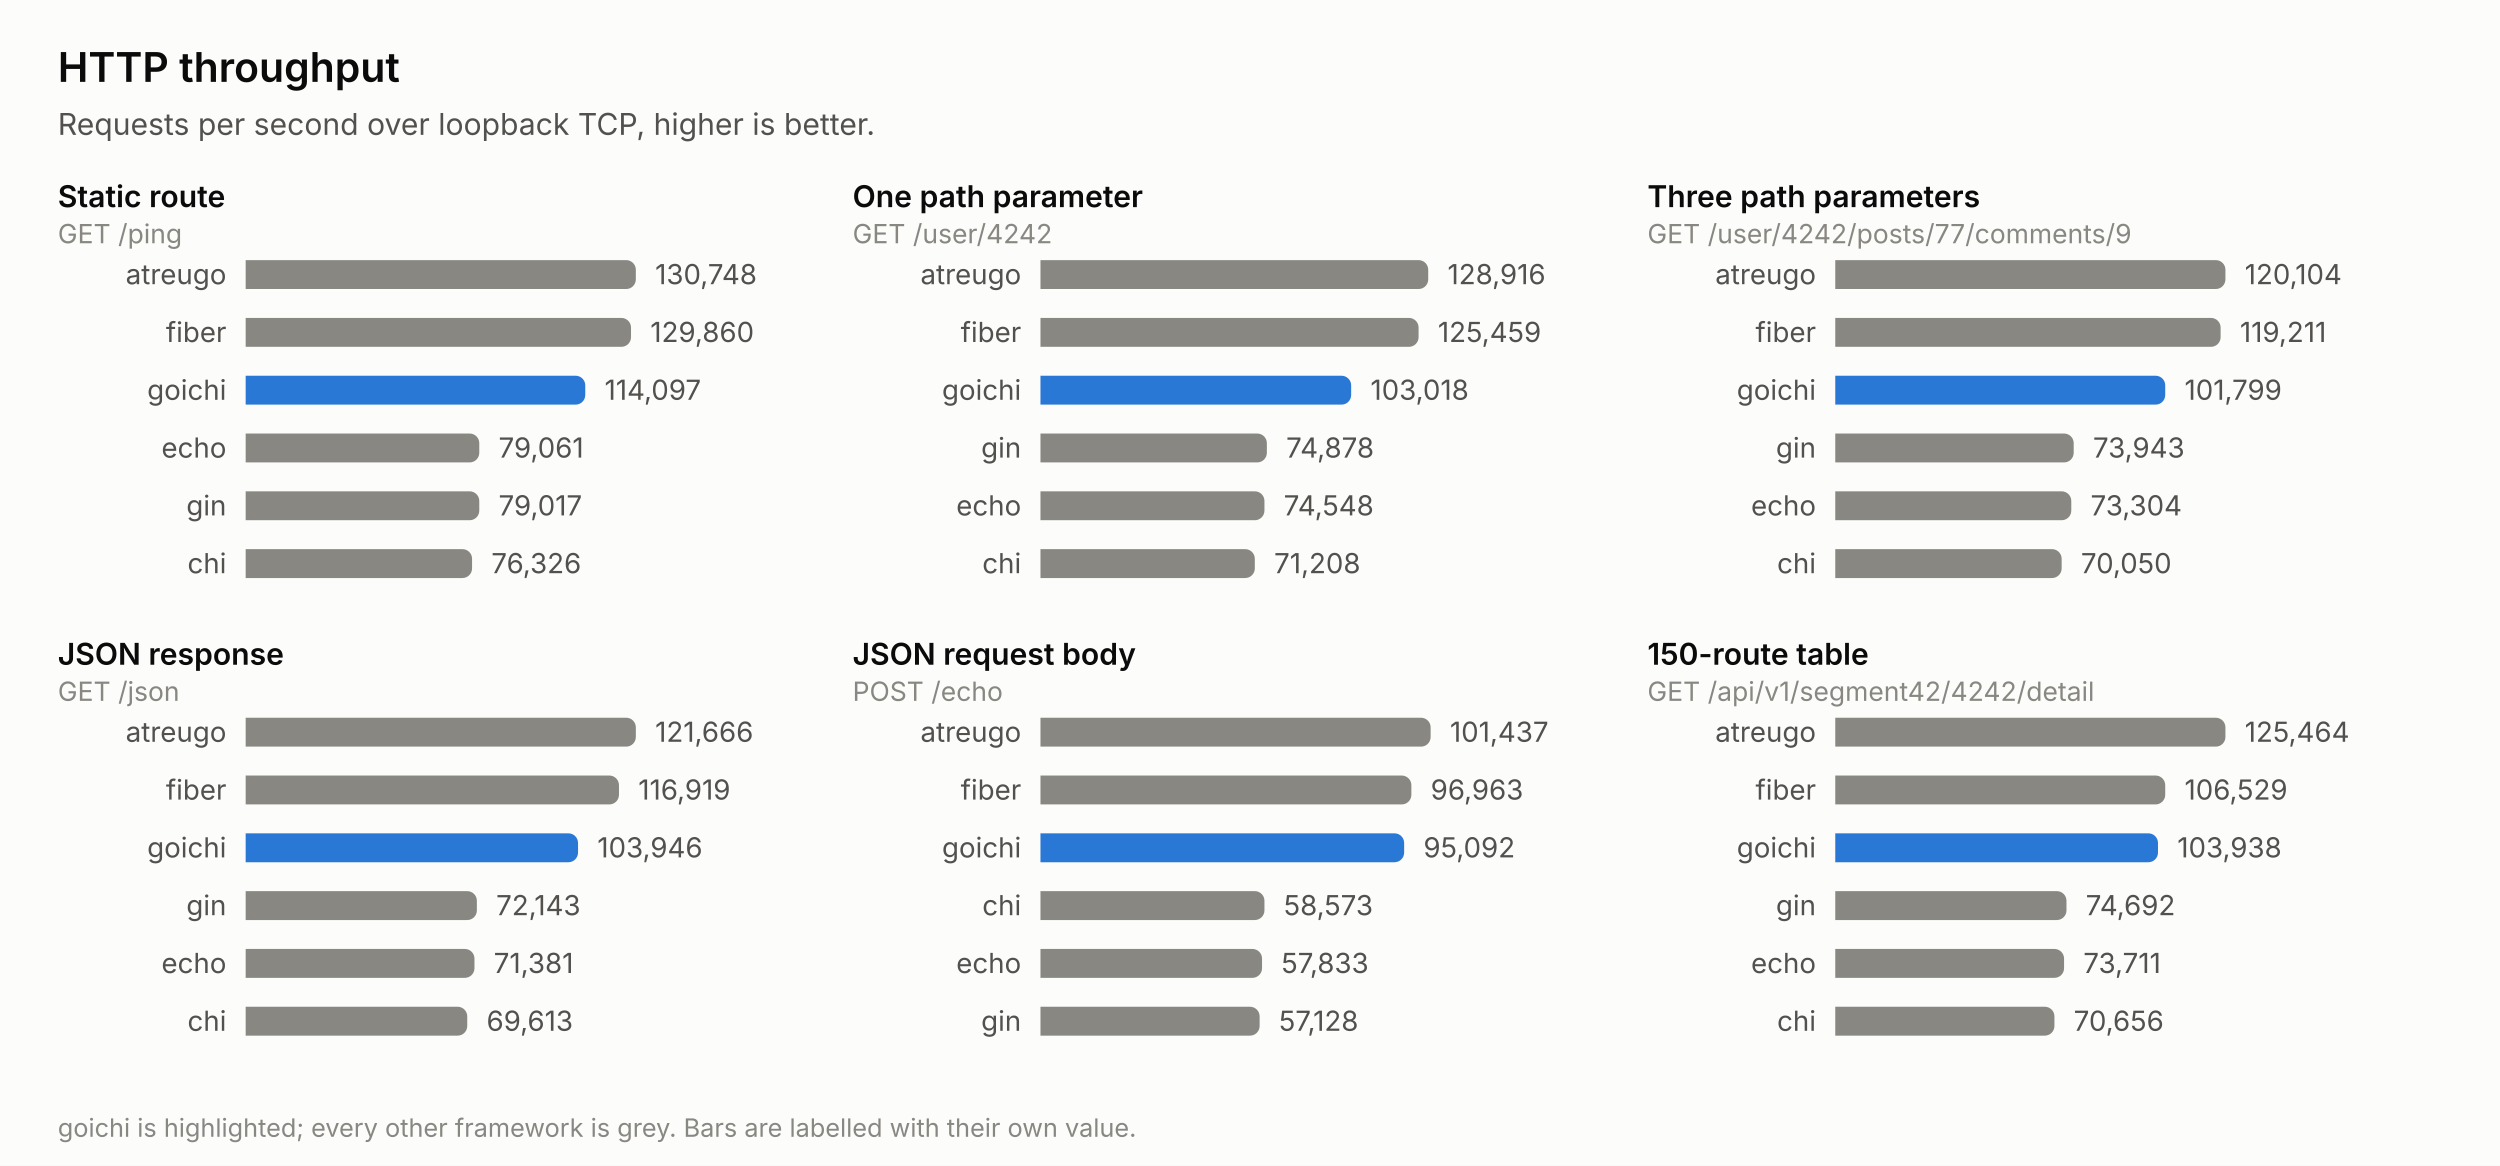
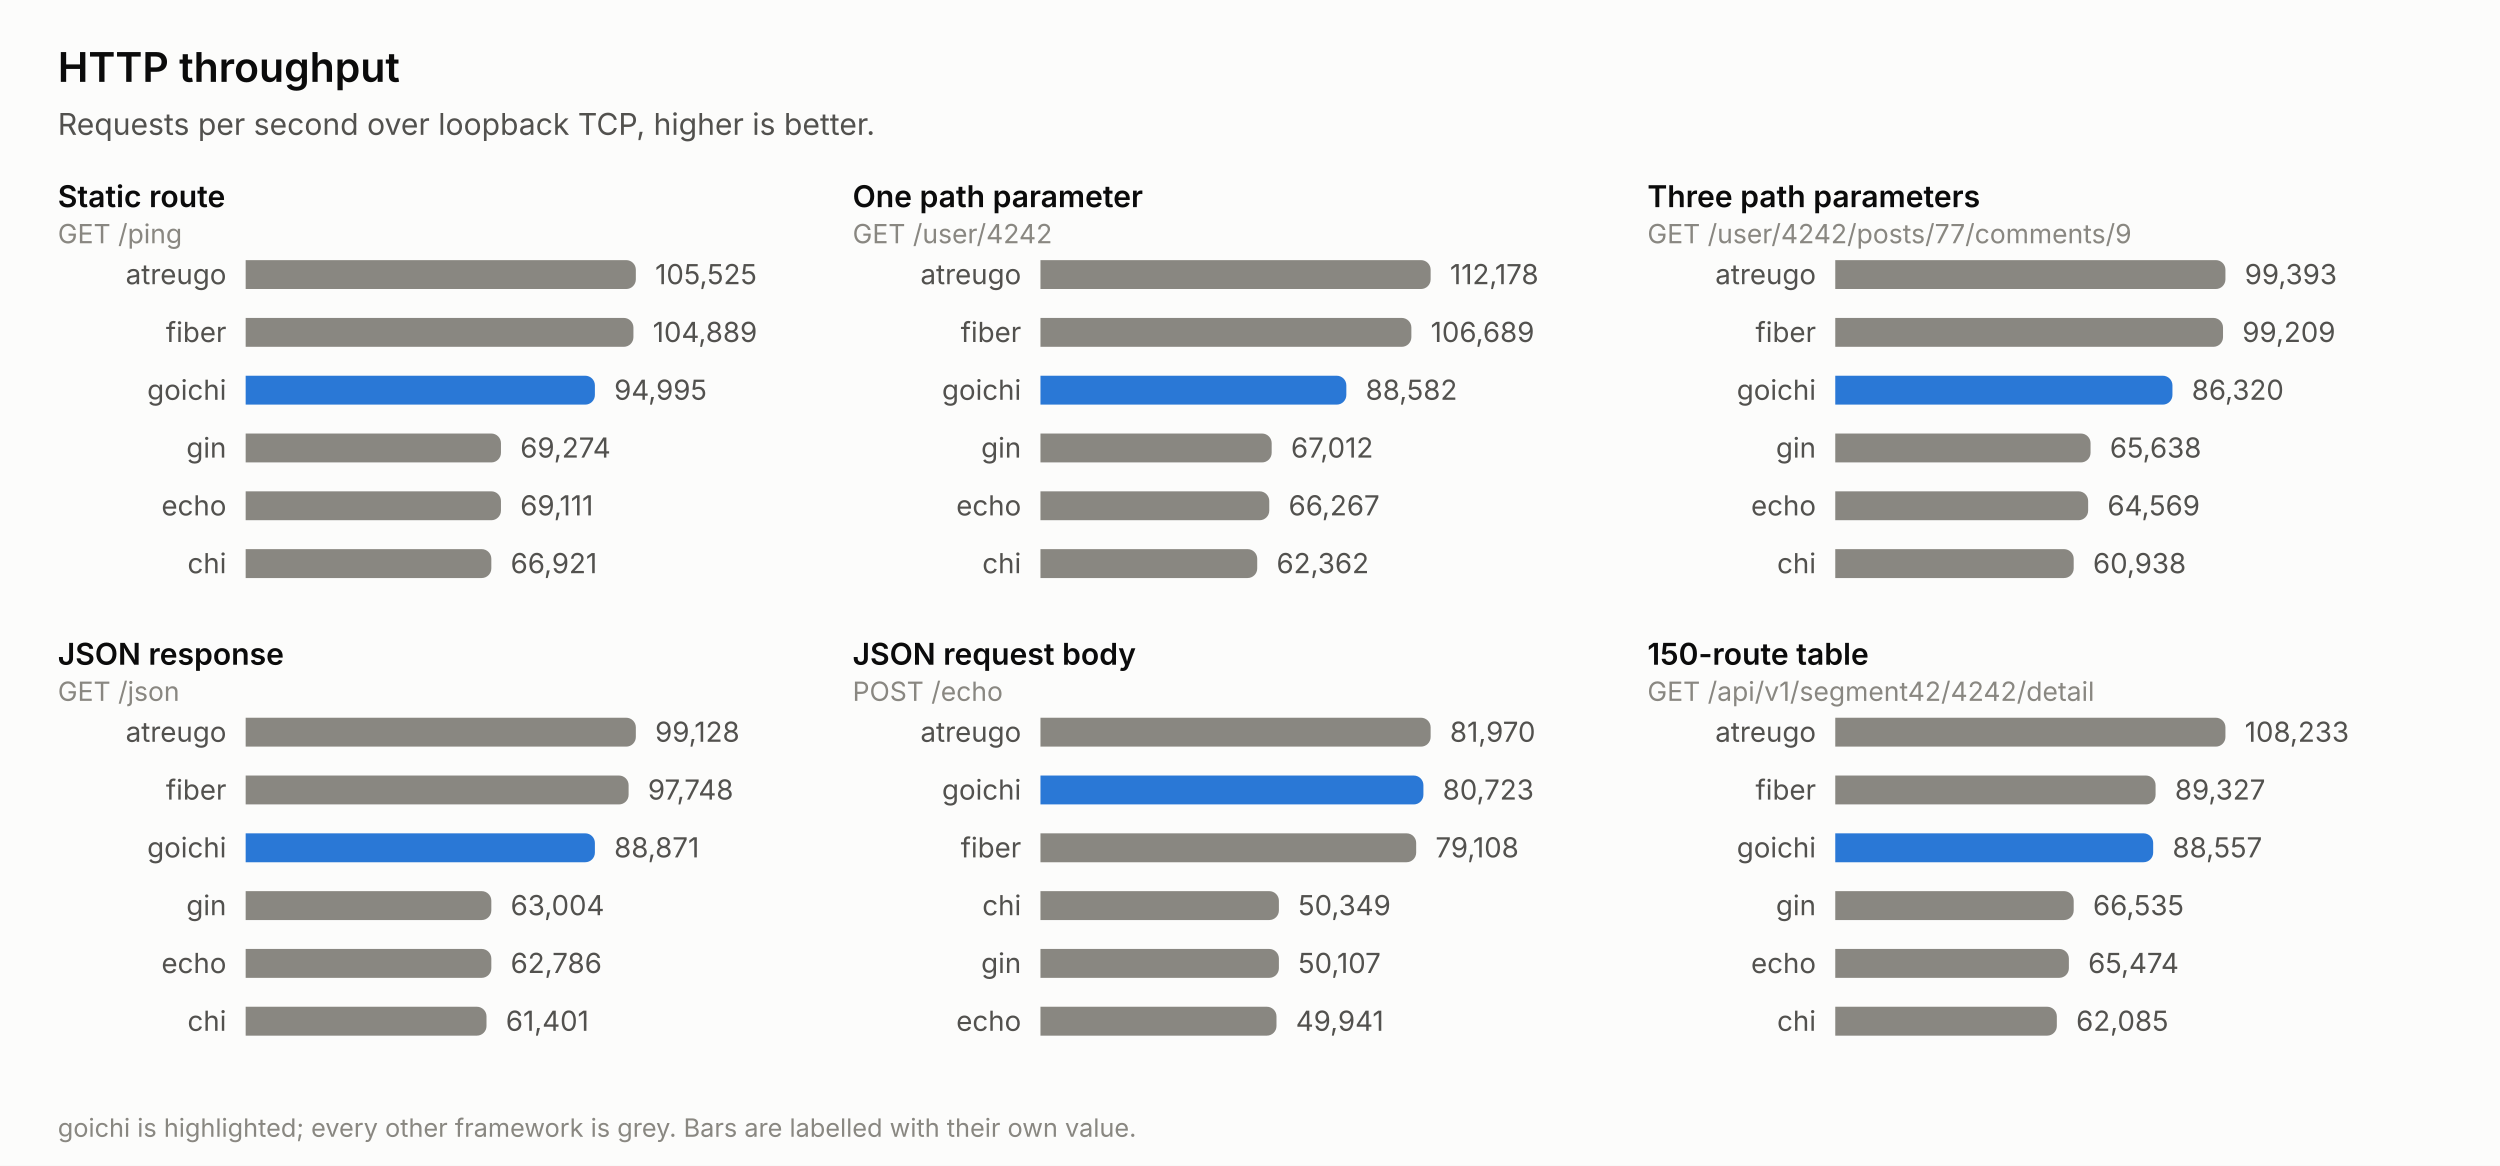
<svg xmlns="http://www.w3.org/2000/svg" width="1038" height="484" viewBox="0 0 1038 484" role="img" aria-label="HTTP throughput">
  <style>
    .gb-surface { fill: #fcfcfb; }
    .gb-title { font: 600 17px system-ui, -apple-system, "Segoe UI", sans-serif; fill: #0b0b0b; }
    .gb-subtitle { font: 400 12.5px system-ui, -apple-system, "Segoe UI", sans-serif; fill: #52514e; }
    .gb-panel-title { font: 600 12.5px system-ui, -apple-system, "Segoe UI", sans-serif; fill: #0b0b0b; }
    .gb-panel-note { font: 400 11px system-ui, -apple-system, "Segoe UI", sans-serif; fill: #898781; }
    .gb-row-label { font: 400 11.5px system-ui, -apple-system, "Segoe UI", sans-serif; fill: #52514e; text-anchor: end; }
    .gb-row-value { font: 400 11.5px system-ui, -apple-system, "Segoe UI", sans-serif; fill: #52514e; font-variant-numeric: tabular-nums; }
    .gb-row-missing { font: 400 11.5px system-ui, -apple-system, "Segoe UI", sans-serif; fill: #898781; }
    .gb-footnote { font: 400 10.5px system-ui, -apple-system, "Segoe UI", sans-serif; fill: #898781; }
    .gb-bar { fill: #898781; }
    .gb-bar.gb-accent { fill: #2a78d6; }
    @media (prefers-color-scheme: dark) {
      .gb-surface { fill: #1a1a19; }
      .gb-title { fill: #ffffff; }
      .gb-subtitle, .gb-row-label, .gb-row-value { fill: #c3c2b7; }
      .gb-panel-title { fill: #ffffff; }
      .gb-bar.gb-accent { fill: #3987e5; }
    }
  </style>
  <rect width="1038" height="484" class="gb-surface" />
  <text x="24" y="34" class="gb-title">HTTP throughput</text>
  <text x="24" y="56" class="gb-subtitle">Requests per second over loopback TCP, higher is better.</text>
  <text x="24" y="86" class="gb-panel-title">Static route</text>
  <text x="24" y="101" class="gb-panel-note">GET /ping</text>
  <text x="94" y="118" class="gb-row-label">atreugo</text>
  <path d="M102 108 H260 a4 4 0 0 1 4 4 V116 a4 4 0 0 1 -4 4 H102 Z" class="gb-bar" />
-   <text x="272" y="118" class="gb-row-value">130,748</text>
+   <text x="272" y="118" class="gb-row-value">105,525</text>
  <text x="94" y="142" class="gb-row-label">fiber</text>
-   <path d="M102 132 H258 a4 4 0 0 1 4 4 V140 a4 4 0 0 1 -4 4 H102 Z" class="gb-bar" />
-   <text x="270" y="142" class="gb-row-value">129,860</text>
+   <path d="M102 132 H259 a4 4 0 0 1 4 4 V140 a4 4 0 0 1 -4 4 H102 Z" class="gb-bar" />
+   <text x="271" y="142" class="gb-row-value">104,889</text>
  <text x="94" y="166" class="gb-row-label">goichi</text>
-   <path d="M102 156 H239 a4 4 0 0 1 4 4 V164 a4 4 0 0 1 -4 4 H102 Z" class="gb-bar gb-accent" />
-   <text x="251" y="166" class="gb-row-value">114,097</text>
-   <text x="94" y="190" class="gb-row-label">echo</text>
-   <path d="M102 180 H195 a4 4 0 0 1 4 4 V188 a4 4 0 0 1 -4 4 H102 Z" class="gb-bar" />
-   <text x="207" y="190" class="gb-row-value">79,061</text>
-   <text x="94" y="214" class="gb-row-label">gin</text>
-   <path d="M102 204 H195 a4 4 0 0 1 4 4 V212 a4 4 0 0 1 -4 4 H102 Z" class="gb-bar" />
-   <text x="207" y="214" class="gb-row-value">79,017</text>
+   <path d="M102 156 H243 a4 4 0 0 1 4 4 V164 a4 4 0 0 1 -4 4 H102 Z" class="gb-bar gb-accent" />
+   <text x="255" y="166" class="gb-row-value">94,995</text>
+   <text x="94" y="190" class="gb-row-label">gin</text>
+   <path d="M102 180 H204 a4 4 0 0 1 4 4 V188 a4 4 0 0 1 -4 4 H102 Z" class="gb-bar" />
+   <text x="216" y="190" class="gb-row-value">69,274</text>
+   <text x="94" y="214" class="gb-row-label">echo</text>
+   <path d="M102 204 H204 a4 4 0 0 1 4 4 V212 a4 4 0 0 1 -4 4 H102 Z" class="gb-bar" />
+   <text x="216" y="214" class="gb-row-value">69,111</text>
  <text x="94" y="238" class="gb-row-label">chi</text>
-   <path d="M102 228 H192 a4 4 0 0 1 4 4 V236 a4 4 0 0 1 -4 4 H102 Z" class="gb-bar" />
-   <text x="204" y="238" class="gb-row-value">76,326</text>
+   <path d="M102 228 H200 a4 4 0 0 1 4 4 V236 a4 4 0 0 1 -4 4 H102 Z" class="gb-bar" />
+   <text x="212" y="238" class="gb-row-value">66,921</text>
  <text x="354" y="86" class="gb-panel-title">One path parameter</text>
  <text x="354" y="101" class="gb-panel-note">GET /user/4242</text>
  <text x="424" y="118" class="gb-row-label">atreugo</text>
-   <path d="M432 108 H589 a4 4 0 0 1 4 4 V116 a4 4 0 0 1 -4 4 H432 Z" class="gb-bar" />
-   <text x="601" y="118" class="gb-row-value">128,916</text>
+   <path d="M432 108 H590 a4 4 0 0 1 4 4 V116 a4 4 0 0 1 -4 4 H432 Z" class="gb-bar" />
+   <text x="602" y="118" class="gb-row-value">112,178</text>
  <text x="424" y="142" class="gb-row-label">fiber</text>
-   <path d="M432 132 H585 a4 4 0 0 1 4 4 V140 a4 4 0 0 1 -4 4 H432 Z" class="gb-bar" />
-   <text x="597" y="142" class="gb-row-value">125,459</text>
+   <path d="M432 132 H582 a4 4 0 0 1 4 4 V140 a4 4 0 0 1 -4 4 H432 Z" class="gb-bar" />
+   <text x="594" y="142" class="gb-row-value">106,689</text>
  <text x="424" y="166" class="gb-row-label">goichi</text>
-   <path d="M432 156 H557 a4 4 0 0 1 4 4 V164 a4 4 0 0 1 -4 4 H432 Z" class="gb-bar gb-accent" />
-   <text x="569" y="166" class="gb-row-value">103,018</text>
+   <path d="M432 156 H555 a4 4 0 0 1 4 4 V164 a4 4 0 0 1 -4 4 H432 Z" class="gb-bar gb-accent" />
+   <text x="567" y="166" class="gb-row-value">88,582</text>
  <text x="424" y="190" class="gb-row-label">gin</text>
-   <path d="M432 180 H522 a4 4 0 0 1 4 4 V188 a4 4 0 0 1 -4 4 H432 Z" class="gb-bar" />
-   <text x="534" y="190" class="gb-row-value">74,878</text>
+   <path d="M432 180 H524 a4 4 0 0 1 4 4 V188 a4 4 0 0 1 -4 4 H432 Z" class="gb-bar" />
+   <text x="536" y="190" class="gb-row-value">67,012</text>
  <text x="424" y="214" class="gb-row-label">echo</text>
-   <path d="M432 204 H521 a4 4 0 0 1 4 4 V212 a4 4 0 0 1 -4 4 H432 Z" class="gb-bar" />
-   <text x="533" y="214" class="gb-row-value">74,548</text>
+   <path d="M432 204 H523 a4 4 0 0 1 4 4 V212 a4 4 0 0 1 -4 4 H432 Z" class="gb-bar" />
+   <text x="535" y="214" class="gb-row-value">66,267</text>
  <text x="424" y="238" class="gb-row-label">chi</text>
-   <path d="M432 228 H517 a4 4 0 0 1 4 4 V236 a4 4 0 0 1 -4 4 H432 Z" class="gb-bar" />
-   <text x="529" y="238" class="gb-row-value">71,208</text>
+   <path d="M432 228 H518 a4 4 0 0 1 4 4 V236 a4 4 0 0 1 -4 4 H432 Z" class="gb-bar" />
+   <text x="530" y="238" class="gb-row-value">62,362</text>
  <text x="684" y="86" class="gb-panel-title">Three path parameters</text>
  <text x="684" y="101" class="gb-panel-note">GET /user/4242/posts/77/comments/9</text>
  <text x="754" y="118" class="gb-row-label">atreugo</text>
  <path d="M762 108 H920 a4 4 0 0 1 4 4 V116 a4 4 0 0 1 -4 4 H762 Z" class="gb-bar" />
-   <text x="932" y="118" class="gb-row-value">120,104</text>
+   <text x="932" y="118" class="gb-row-value">99,393</text>
  <text x="754" y="142" class="gb-row-label">fiber</text>
-   <path d="M762 132 H918 a4 4 0 0 1 4 4 V140 a4 4 0 0 1 -4 4 H762 Z" class="gb-bar" />
-   <text x="930" y="142" class="gb-row-value">119,211</text>
+   <path d="M762 132 H919 a4 4 0 0 1 4 4 V140 a4 4 0 0 1 -4 4 H762 Z" class="gb-bar" />
+   <text x="931" y="142" class="gb-row-value">99,209</text>
  <text x="754" y="166" class="gb-row-label">goichi</text>
-   <path d="M762 156 H895 a4 4 0 0 1 4 4 V164 a4 4 0 0 1 -4 4 H762 Z" class="gb-bar gb-accent" />
-   <text x="907" y="166" class="gb-row-value">101,799</text>
+   <path d="M762 156 H898 a4 4 0 0 1 4 4 V164 a4 4 0 0 1 -4 4 H762 Z" class="gb-bar gb-accent" />
+   <text x="910" y="166" class="gb-row-value">86,320</text>
  <text x="754" y="190" class="gb-row-label">gin</text>
-   <path d="M762 180 H857 a4 4 0 0 1 4 4 V188 a4 4 0 0 1 -4 4 H762 Z" class="gb-bar" />
-   <text x="869" y="190" class="gb-row-value">73,943</text>
+   <path d="M762 180 H864 a4 4 0 0 1 4 4 V188 a4 4 0 0 1 -4 4 H762 Z" class="gb-bar" />
+   <text x="876" y="190" class="gb-row-value">65,638</text>
  <text x="754" y="214" class="gb-row-label">echo</text>
-   <path d="M762 204 H856 a4 4 0 0 1 4 4 V212 a4 4 0 0 1 -4 4 H762 Z" class="gb-bar" />
-   <text x="868" y="214" class="gb-row-value">73,304</text>
+   <path d="M762 204 H863 a4 4 0 0 1 4 4 V212 a4 4 0 0 1 -4 4 H762 Z" class="gb-bar" />
+   <text x="875" y="214" class="gb-row-value">64,569</text>
  <text x="754" y="238" class="gb-row-label">chi</text>
-   <path d="M762 228 H852 a4 4 0 0 1 4 4 V236 a4 4 0 0 1 -4 4 H762 Z" class="gb-bar" />
-   <text x="864" y="238" class="gb-row-value">70,050</text>
+   <path d="M762 228 H857 a4 4 0 0 1 4 4 V236 a4 4 0 0 1 -4 4 H762 Z" class="gb-bar" />
+   <text x="869" y="238" class="gb-row-value">60,938</text>
  <text x="24" y="276" class="gb-panel-title">JSON response</text>
  <text x="24" y="291" class="gb-panel-note">GET /json</text>
  <text x="94" y="308" class="gb-row-label">atreugo</text>
  <path d="M102 298 H260 a4 4 0 0 1 4 4 V306 a4 4 0 0 1 -4 4 H102 Z" class="gb-bar" />
-   <text x="272" y="308" class="gb-row-value">121,666</text>
+   <text x="272" y="308" class="gb-row-value">99,128</text>
  <text x="94" y="332" class="gb-row-label">fiber</text>
-   <path d="M102 322 H253 a4 4 0 0 1 4 4 V330 a4 4 0 0 1 -4 4 H102 Z" class="gb-bar" />
-   <text x="265" y="332" class="gb-row-value">116,919</text>
+   <path d="M102 322 H257 a4 4 0 0 1 4 4 V330 a4 4 0 0 1 -4 4 H102 Z" class="gb-bar" />
+   <text x="269" y="332" class="gb-row-value">97,748</text>
  <text x="94" y="356" class="gb-row-label">goichi</text>
-   <path d="M102 346 H236 a4 4 0 0 1 4 4 V354 a4 4 0 0 1 -4 4 H102 Z" class="gb-bar gb-accent" />
-   <text x="248" y="356" class="gb-row-value">103,946</text>
+   <path d="M102 346 H243 a4 4 0 0 1 4 4 V354 a4 4 0 0 1 -4 4 H102 Z" class="gb-bar gb-accent" />
+   <text x="255" y="356" class="gb-row-value">88,871</text>
  <text x="94" y="380" class="gb-row-label">gin</text>
-   <path d="M102 370 H194 a4 4 0 0 1 4 4 V378 a4 4 0 0 1 -4 4 H102 Z" class="gb-bar" />
-   <text x="206" y="380" class="gb-row-value">72,143</text>
+   <path d="M102 370 H200 a4 4 0 0 1 4 4 V378 a4 4 0 0 1 -4 4 H102 Z" class="gb-bar" />
+   <text x="212" y="380" class="gb-row-value">63,004</text>
  <text x="94" y="404" class="gb-row-label">echo</text>
-   <path d="M102 394 H193 a4 4 0 0 1 4 4 V402 a4 4 0 0 1 -4 4 H102 Z" class="gb-bar" />
-   <text x="205" y="404" class="gb-row-value">71,381</text>
+   <path d="M102 394 H200 a4 4 0 0 1 4 4 V402 a4 4 0 0 1 -4 4 H102 Z" class="gb-bar" />
+   <text x="212" y="404" class="gb-row-value">62,786</text>
  <text x="94" y="428" class="gb-row-label">chi</text>
-   <path d="M102 418 H190 a4 4 0 0 1 4 4 V426 a4 4 0 0 1 -4 4 H102 Z" class="gb-bar" />
-   <text x="202" y="428" class="gb-row-value">69,613</text>
+   <path d="M102 418 H198 a4 4 0 0 1 4 4 V426 a4 4 0 0 1 -4 4 H102 Z" class="gb-bar" />
+   <text x="210" y="428" class="gb-row-value">61,401</text>
  <text x="354" y="276" class="gb-panel-title">JSON request body</text>
  <text x="354" y="291" class="gb-panel-note">POST /echo</text>
  <text x="424" y="308" class="gb-row-label">atreugo</text>
  <path d="M432 298 H590 a4 4 0 0 1 4 4 V306 a4 4 0 0 1 -4 4 H432 Z" class="gb-bar" />
-   <text x="602" y="308" class="gb-row-value">101,437</text>
-   <text x="424" y="332" class="gb-row-label">fiber</text>
-   <path d="M432 322 H582 a4 4 0 0 1 4 4 V330 a4 4 0 0 1 -4 4 H432 Z" class="gb-bar" />
-   <text x="594" y="332" class="gb-row-value">96,963</text>
-   <text x="424" y="356" class="gb-row-label">goichi</text>
-   <path d="M432 346 H579 a4 4 0 0 1 4 4 V354 a4 4 0 0 1 -4 4 H432 Z" class="gb-bar gb-accent" />
-   <text x="591" y="356" class="gb-row-value">95,092</text>
+   <text x="602" y="308" class="gb-row-value">81,970</text>
+   <text x="424" y="332" class="gb-row-label">goichi</text>
+   <path d="M432 322 H587 a4 4 0 0 1 4 4 V330 a4 4 0 0 1 -4 4 H432 Z" class="gb-bar gb-accent" />
+   <text x="599" y="332" class="gb-row-value">80,723</text>
+   <text x="424" y="356" class="gb-row-label">fiber</text>
+   <path d="M432 346 H584 a4 4 0 0 1 4 4 V354 a4 4 0 0 1 -4 4 H432 Z" class="gb-bar" />
+   <text x="596" y="356" class="gb-row-value">79,108</text>
  <text x="424" y="380" class="gb-row-label">chi</text>
-   <path d="M432 370 H521 a4 4 0 0 1 4 4 V378 a4 4 0 0 1 -4 4 H432 Z" class="gb-bar" />
-   <text x="533" y="380" class="gb-row-value">58,573</text>
-   <text x="424" y="404" class="gb-row-label">echo</text>
-   <path d="M432 394 H520 a4 4 0 0 1 4 4 V402 a4 4 0 0 1 -4 4 H432 Z" class="gb-bar" />
-   <text x="532" y="404" class="gb-row-value">57,833</text>
-   <text x="424" y="428" class="gb-row-label">gin</text>
-   <path d="M432 418 H519 a4 4 0 0 1 4 4 V426 a4 4 0 0 1 -4 4 H432 Z" class="gb-bar" />
-   <text x="531" y="428" class="gb-row-value">57,128</text>
+   <path d="M432 370 H527 a4 4 0 0 1 4 4 V378 a4 4 0 0 1 -4 4 H432 Z" class="gb-bar" />
+   <text x="539" y="380" class="gb-row-value">50,349</text>
+   <text x="424" y="404" class="gb-row-label">gin</text>
+   <path d="M432 394 H527 a4 4 0 0 1 4 4 V402 a4 4 0 0 1 -4 4 H432 Z" class="gb-bar" />
+   <text x="539" y="404" class="gb-row-value">50,107</text>
+   <text x="424" y="428" class="gb-row-label">echo</text>
+   <path d="M432 418 H526 a4 4 0 0 1 4 4 V426 a4 4 0 0 1 -4 4 H432 Z" class="gb-bar" />
+   <text x="538" y="428" class="gb-row-value">49,941</text>
  <text x="684" y="276" class="gb-panel-title">150-route table</text>
  <text x="684" y="291" class="gb-panel-note">GET /api/v1/segment42/4242/detail</text>
  <text x="754" y="308" class="gb-row-label">atreugo</text>
  <path d="M762 298 H920 a4 4 0 0 1 4 4 V306 a4 4 0 0 1 -4 4 H762 Z" class="gb-bar" />
-   <text x="932" y="308" class="gb-row-value">125,464</text>
+   <text x="932" y="308" class="gb-row-value">108,233</text>
  <text x="754" y="332" class="gb-row-label">fiber</text>
-   <path d="M762 322 H895 a4 4 0 0 1 4 4 V330 a4 4 0 0 1 -4 4 H762 Z" class="gb-bar" />
-   <text x="907" y="332" class="gb-row-value">106,529</text>
+   <path d="M762 322 H891 a4 4 0 0 1 4 4 V330 a4 4 0 0 1 -4 4 H762 Z" class="gb-bar" />
+   <text x="903" y="332" class="gb-row-value">89,327</text>
  <text x="754" y="356" class="gb-row-label">goichi</text>
-   <path d="M762 346 H892 a4 4 0 0 1 4 4 V354 a4 4 0 0 1 -4 4 H762 Z" class="gb-bar gb-accent" />
-   <text x="904" y="356" class="gb-row-value">103,938</text>
+   <path d="M762 346 H890 a4 4 0 0 1 4 4 V354 a4 4 0 0 1 -4 4 H762 Z" class="gb-bar gb-accent" />
+   <text x="902" y="356" class="gb-row-value">88,557</text>
  <text x="754" y="380" class="gb-row-label">gin</text>
-   <path d="M762 370 H854 a4 4 0 0 1 4 4 V378 a4 4 0 0 1 -4 4 H762 Z" class="gb-bar" />
-   <text x="866" y="380" class="gb-row-value">74,692</text>
+   <path d="M762 370 H857 a4 4 0 0 1 4 4 V378 a4 4 0 0 1 -4 4 H762 Z" class="gb-bar" />
+   <text x="869" y="380" class="gb-row-value">66,535</text>
  <text x="754" y="404" class="gb-row-label">echo</text>
-   <path d="M762 394 H853 a4 4 0 0 1 4 4 V402 a4 4 0 0 1 -4 4 H762 Z" class="gb-bar" />
-   <text x="865" y="404" class="gb-row-value">73,711</text>
+   <path d="M762 394 H855 a4 4 0 0 1 4 4 V402 a4 4 0 0 1 -4 4 H762 Z" class="gb-bar" />
+   <text x="867" y="404" class="gb-row-value">65,474</text>
  <text x="754" y="428" class="gb-row-label">chi</text>
-   <path d="M762 418 H849 a4 4 0 0 1 4 4 V426 a4 4 0 0 1 -4 4 H762 Z" class="gb-bar" />
-   <text x="861" y="428" class="gb-row-value">70,656</text>
+   <path d="M762 418 H850 a4 4 0 0 1 4 4 V426 a4 4 0 0 1 -4 4 H762 Z" class="gb-bar" />
+   <text x="862" y="428" class="gb-row-value">62,085</text>
  <text x="24" y="472" class="gb-footnote">goichi is highlighted; every other framework is grey. Bars are labelled with their own value.</text>
</svg>
